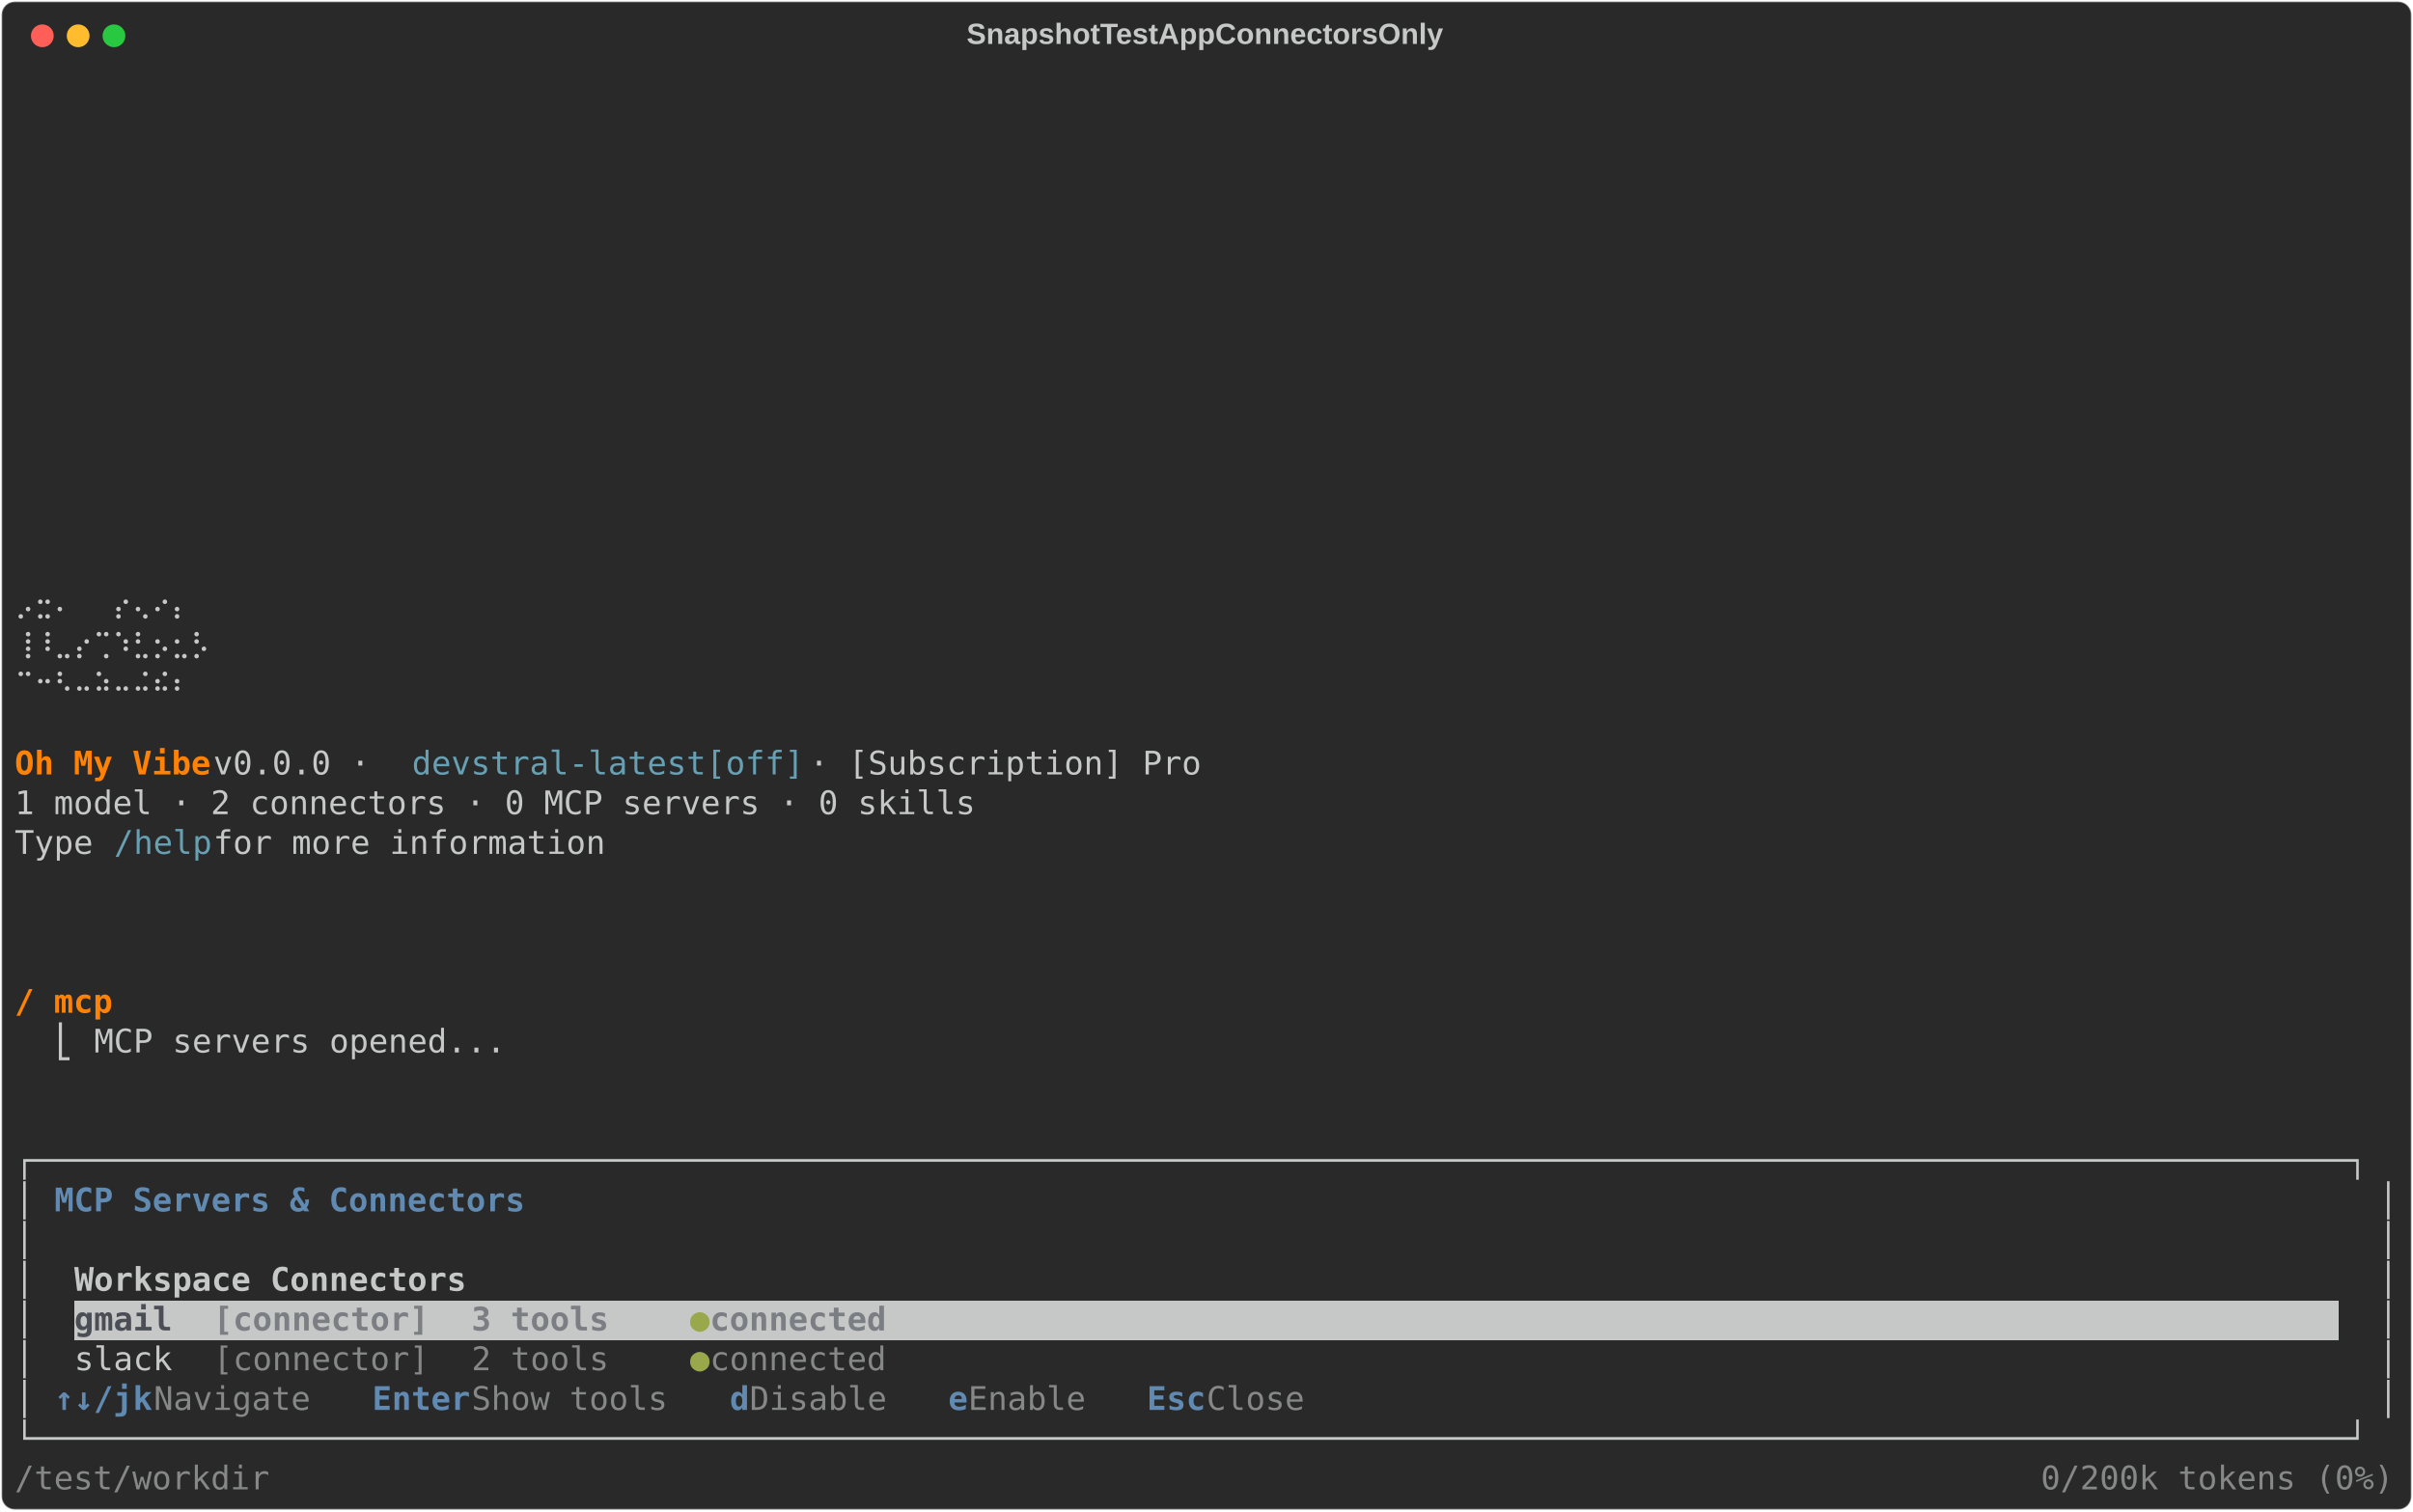
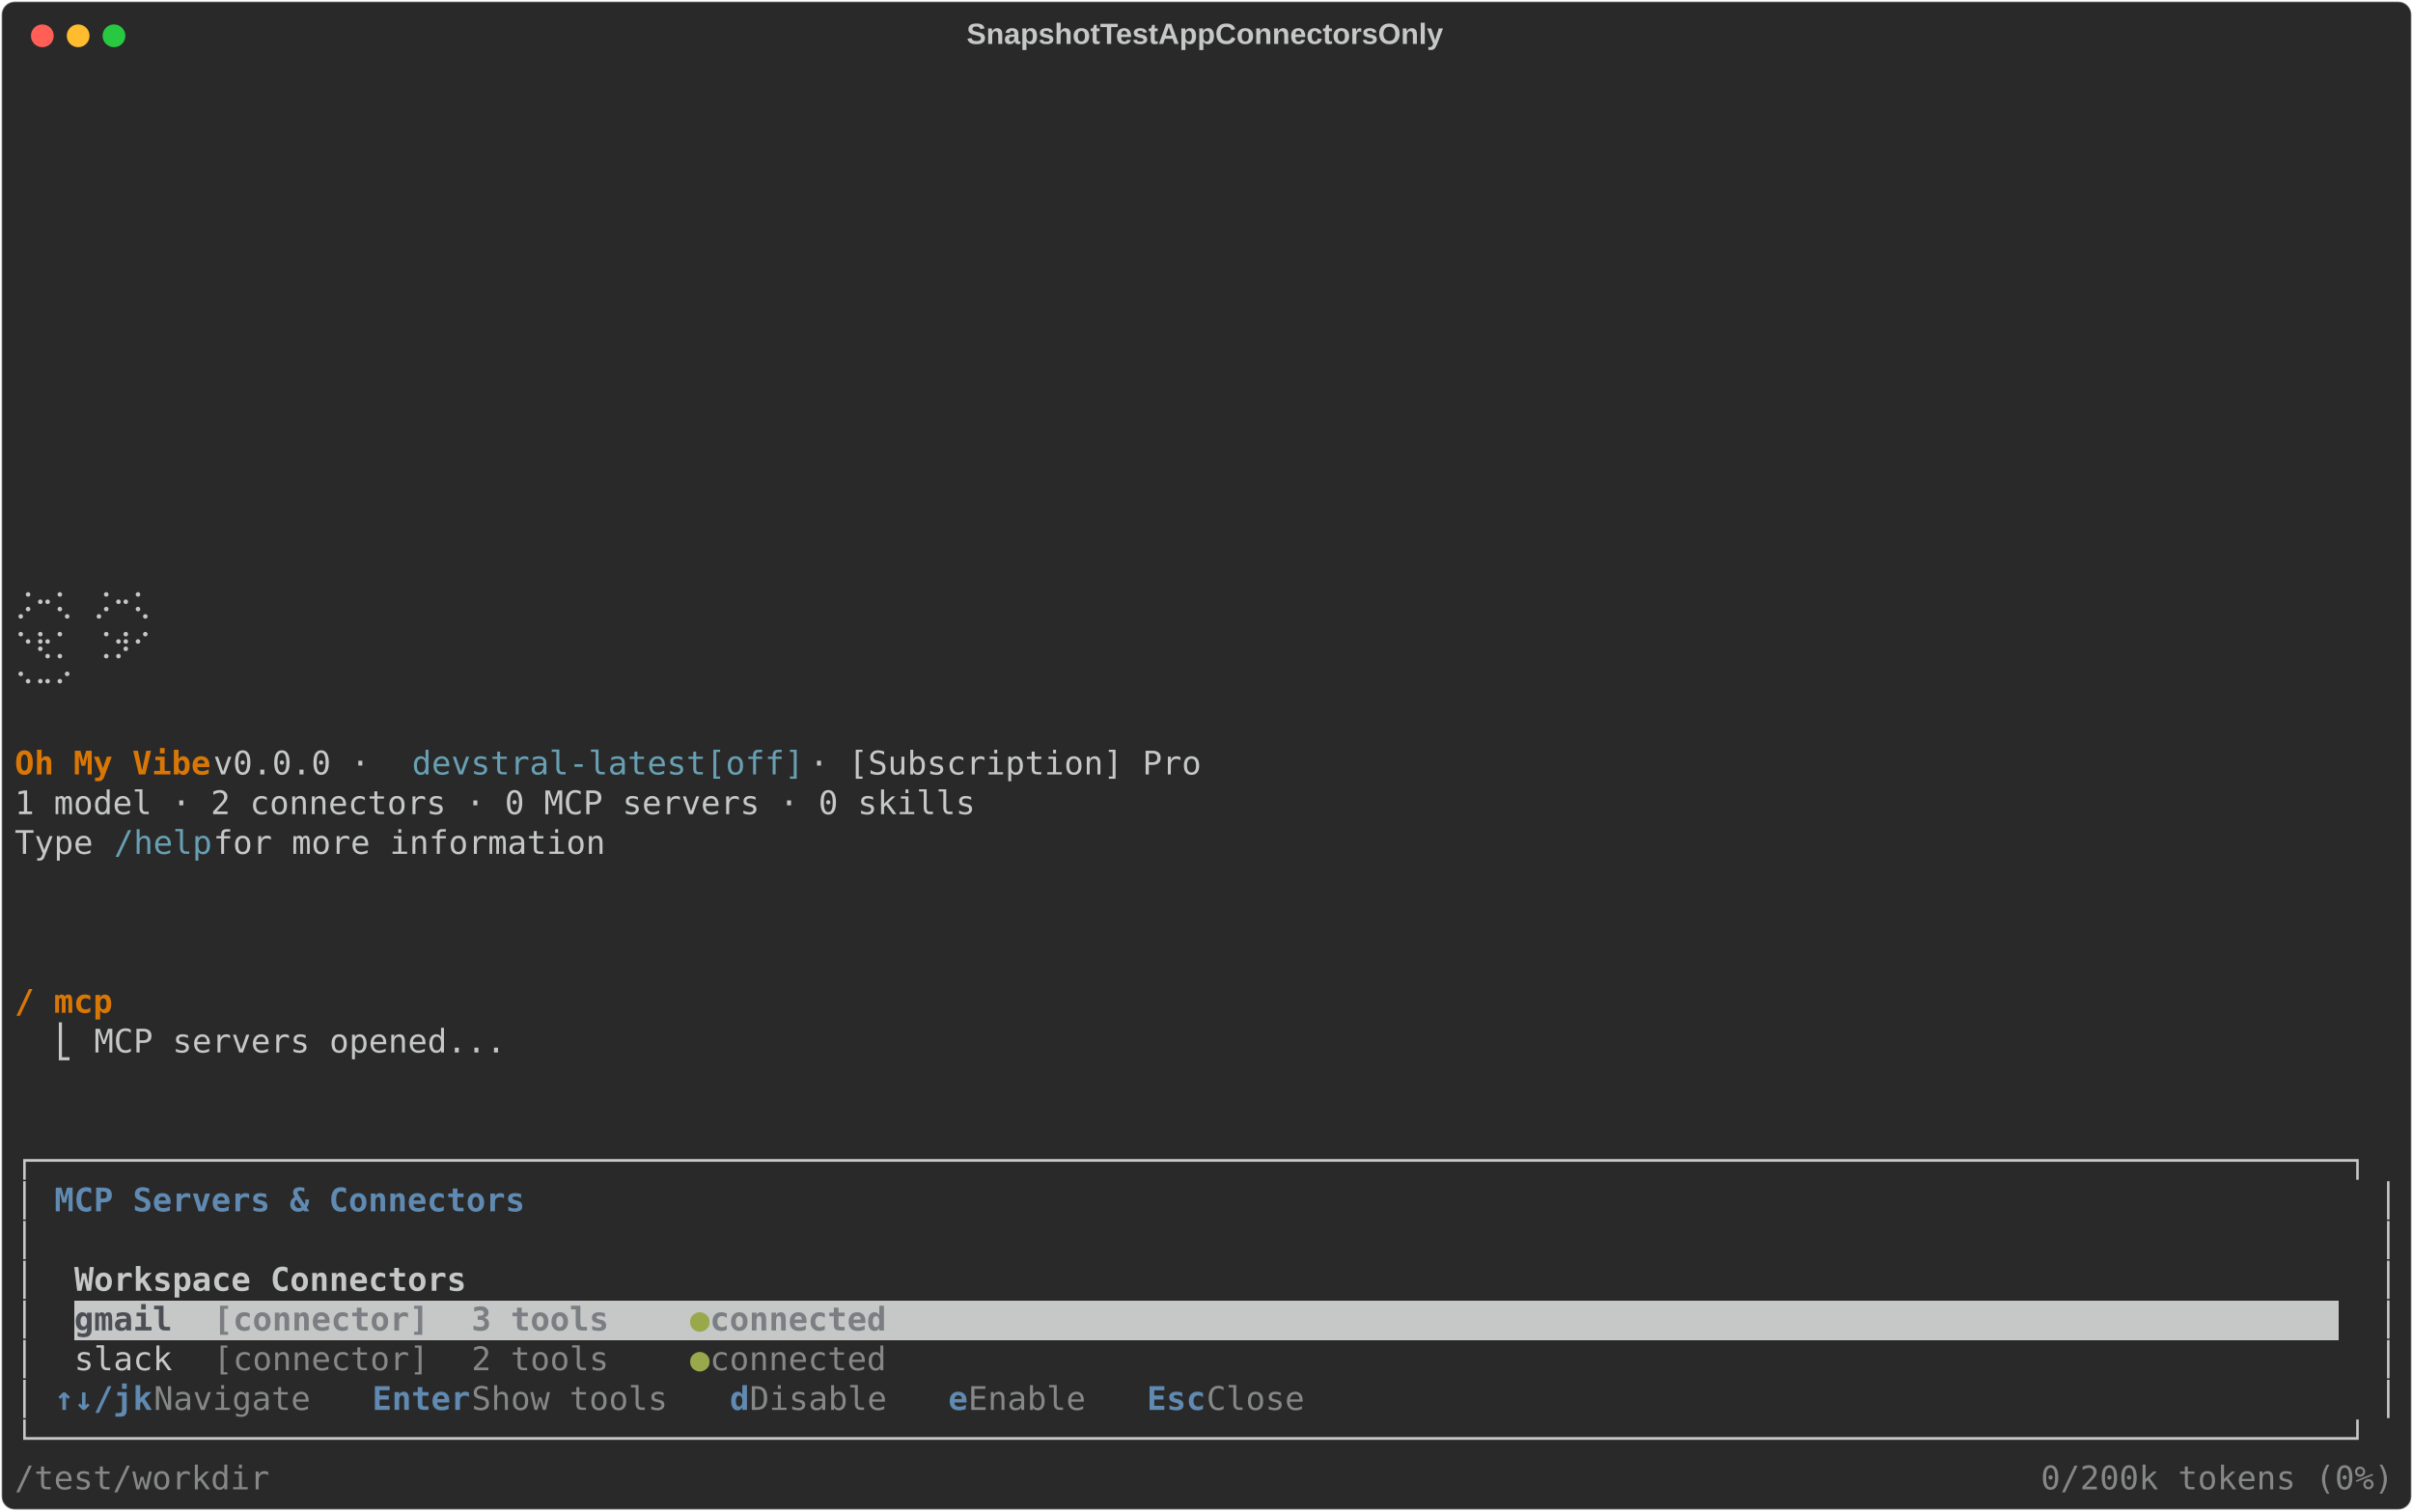
<svg xmlns="http://www.w3.org/2000/svg" class="rich-terminal" viewBox="0 0 1482 928.4">
  <style>

    @font-face {
        font-family: "Fira Code";
        src: local("FiraCode-Regular"),
                url("https://cdnjs.cloudflare.com/ajax/libs/firacode/6.2.0/woff2/FiraCode-Regular.woff2") format("woff2"),
                url("https://cdnjs.cloudflare.com/ajax/libs/firacode/6.2.0/woff/FiraCode-Regular.woff") format("woff");
        font-style: normal;
        font-weight: 400;
    }
    @font-face {
        font-family: "Fira Code";
        src: local("FiraCode-Bold"),
                url("https://cdnjs.cloudflare.com/ajax/libs/firacode/6.2.0/woff2/FiraCode-Bold.woff2") format("woff2"),
                url("https://cdnjs.cloudflare.com/ajax/libs/firacode/6.2.0/woff/FiraCode-Bold.woff") format("woff");
        font-style: bold;
        font-weight: 700;
    }

    .terminal-matrix {
        font-family: Fira Code, monospace;
        font-size: 20px;
        line-height: 24.4px;
        font-variant-east-asian: full-width;
    }

    .terminal-title {
        font-size: 18px;
        font-weight: bold;
        font-family: arial;
    }

    .terminal-r1 { fill: #c5c8c6 }
- .terminal-r2 { fill: #ff8205;font-weight: bold }
+ .terminal-r2 { fill: #d97706;font-weight: bold }
.terminal-r3 { fill: #68a0b3 }
.terminal-r4 { fill: #608ab1;font-weight: bold }
.terminal-r5 { fill: #c5c8c6;font-weight: bold }
.terminal-r6 { fill: #4b4e55;font-weight: bold }
.terminal-r7 { fill: #7b7e82;font-weight: bold }
.terminal-r8 { fill: #98a84b;font-weight: bold }
.terminal-r9 { fill: #868887 }
.terminal-r10 { fill: #98a84b }
    </style>
  <defs>
    <clipPath id="terminal-clip-terminal">
      <rect x="0" y="0" width="1463.0" height="877.4" />
    </clipPath>
    <clipPath id="terminal-line-0">
      <rect x="0" y="1.5" width="1464" height="24.65" />
    </clipPath>
    <clipPath id="terminal-line-1">
      <rect x="0" y="25.9" width="1464" height="24.65" />
    </clipPath>
    <clipPath id="terminal-line-2">
      <rect x="0" y="50.3" width="1464" height="24.65" />
    </clipPath>
    <clipPath id="terminal-line-3">
      <rect x="0" y="74.7" width="1464" height="24.65" />
    </clipPath>
    <clipPath id="terminal-line-4">
      <rect x="0" y="99.1" width="1464" height="24.65" />
    </clipPath>
    <clipPath id="terminal-line-5">
      <rect x="0" y="123.5" width="1464" height="24.65" />
    </clipPath>
    <clipPath id="terminal-line-6">
      <rect x="0" y="147.9" width="1464" height="24.65" />
    </clipPath>
    <clipPath id="terminal-line-7">
      <rect x="0" y="172.3" width="1464" height="24.65" />
    </clipPath>
    <clipPath id="terminal-line-8">
      <rect x="0" y="196.7" width="1464" height="24.65" />
    </clipPath>
    <clipPath id="terminal-line-9">
      <rect x="0" y="221.1" width="1464" height="24.65" />
    </clipPath>
    <clipPath id="terminal-line-10">
      <rect x="0" y="245.5" width="1464" height="24.65" />
    </clipPath>
    <clipPath id="terminal-line-11">
      <rect x="0" y="269.9" width="1464" height="24.65" />
    </clipPath>
    <clipPath id="terminal-line-12">
      <rect x="0" y="294.3" width="1464" height="24.65" />
    </clipPath>
    <clipPath id="terminal-line-13">
      <rect x="0" y="318.7" width="1464" height="24.65" />
    </clipPath>
    <clipPath id="terminal-line-14">
      <rect x="0" y="343.1" width="1464" height="24.65" />
    </clipPath>
    <clipPath id="terminal-line-15">
      <rect x="0" y="367.5" width="1464" height="24.65" />
    </clipPath>
    <clipPath id="terminal-line-16">
      <rect x="0" y="391.9" width="1464" height="24.65" />
    </clipPath>
    <clipPath id="terminal-line-17">
      <rect x="0" y="416.3" width="1464" height="24.65" />
    </clipPath>
    <clipPath id="terminal-line-18">
      <rect x="0" y="440.7" width="1464" height="24.65" />
    </clipPath>
    <clipPath id="terminal-line-19">
      <rect x="0" y="465.1" width="1464" height="24.65" />
    </clipPath>
    <clipPath id="terminal-line-20">
      <rect x="0" y="489.5" width="1464" height="24.65" />
    </clipPath>
    <clipPath id="terminal-line-21">
      <rect x="0" y="513.9" width="1464" height="24.65" />
    </clipPath>
    <clipPath id="terminal-line-22">
      <rect x="0" y="538.3" width="1464" height="24.65" />
    </clipPath>
    <clipPath id="terminal-line-23">
      <rect x="0" y="562.7" width="1464" height="24.65" />
    </clipPath>
    <clipPath id="terminal-line-24">
      <rect x="0" y="587.1" width="1464" height="24.65" />
    </clipPath>
    <clipPath id="terminal-line-25">
      <rect x="0" y="611.5" width="1464" height="24.65" />
    </clipPath>
    <clipPath id="terminal-line-26">
      <rect x="0" y="635.9" width="1464" height="24.65" />
    </clipPath>
    <clipPath id="terminal-line-27">
      <rect x="0" y="660.3" width="1464" height="24.65" />
    </clipPath>
    <clipPath id="terminal-line-28">
      <rect x="0" y="684.7" width="1464" height="24.65" />
    </clipPath>
    <clipPath id="terminal-line-29">
      <rect x="0" y="709.1" width="1464" height="24.65" />
    </clipPath>
    <clipPath id="terminal-line-30">
      <rect x="0" y="733.5" width="1464" height="24.65" />
    </clipPath>
    <clipPath id="terminal-line-31">
      <rect x="0" y="757.9" width="1464" height="24.65" />
    </clipPath>
    <clipPath id="terminal-line-32">
      <rect x="0" y="782.3" width="1464" height="24.65" />
    </clipPath>
    <clipPath id="terminal-line-33">
      <rect x="0" y="806.7" width="1464" height="24.65" />
    </clipPath>
    <clipPath id="terminal-line-34">
      <rect x="0" y="831.1" width="1464" height="24.65" />
    </clipPath>
  </defs>
  <rect fill="#292929" stroke="rgba(255,255,255,0.35)" stroke-width="1" x="1" y="1" width="1480" height="926.4" rx="8" />
  <text class="terminal-title" fill="#c5c8c6" text-anchor="middle" x="740" y="27">SnapshotTestAppConnectorsOnly</text>
  <g transform="translate(26,22)">
    <circle cx="0" cy="0" r="7" fill="#ff5f57" />
    <circle cx="22" cy="0" r="7" fill="#febc2e" />
    <circle cx="44" cy="0" r="7" fill="#28c840" />
  </g>
  <g transform="translate(9, 41)" clip-path="url(#terminal-clip-terminal)">
    <rect fill="#c5c8c6" x="36.6" y="757.9" width="85.4" height="24.65" shape-rendering="crispEdges" />
    <rect fill="#c5c8c6" x="122" y="757.9" width="158.6" height="24.65" shape-rendering="crispEdges" />
    <rect fill="#c5c8c6" x="280.6" y="757.9" width="109.8" height="24.65" shape-rendering="crispEdges" />
    <rect fill="#c5c8c6" x="390.4" y="757.9" width="24.4" height="24.65" shape-rendering="crispEdges" />
    <rect fill="#c5c8c6" x="414.8" y="757.9" width="12.2" height="24.65" shape-rendering="crispEdges" />
    <rect fill="#c5c8c6" x="427" y="757.9" width="122" height="24.65" shape-rendering="crispEdges" />
    <rect fill="#c5c8c6" x="549" y="757.9" width="878.4" height="24.65" shape-rendering="crispEdges" />
    <g class="terminal-matrix">
      <text class="terminal-r1" x="1464" y="20" textLength="12.2" clip-path="url(#terminal-line-0)">
</text>
      <text class="terminal-r1" x="1464" y="44.4" textLength="12.2" clip-path="url(#terminal-line-1)">
</text>
      <text class="terminal-r1" x="1464" y="68.8" textLength="12.2" clip-path="url(#terminal-line-2)">
</text>
      <text class="terminal-r1" x="1464" y="93.2" textLength="12.2" clip-path="url(#terminal-line-3)">
</text>
      <text class="terminal-r1" x="1464" y="117.6" textLength="12.2" clip-path="url(#terminal-line-4)">
</text>
      <text class="terminal-r1" x="1464" y="142" textLength="12.2" clip-path="url(#terminal-line-5)">
</text>
      <text class="terminal-r1" x="1464" y="166.4" textLength="12.2" clip-path="url(#terminal-line-6)">
</text>
      <text class="terminal-r1" x="1464" y="190.8" textLength="12.2" clip-path="url(#terminal-line-7)">
</text>
      <text class="terminal-r1" x="1464" y="215.2" textLength="12.2" clip-path="url(#terminal-line-8)">
</text>
      <text class="terminal-r1" x="1464" y="239.6" textLength="12.2" clip-path="url(#terminal-line-9)">
</text>
      <text class="terminal-r1" x="1464" y="264" textLength="12.2" clip-path="url(#terminal-line-10)">
</text>
      <text class="terminal-r1" x="1464" y="288.4" textLength="12.2" clip-path="url(#terminal-line-11)">
</text>
      <text class="terminal-r1" x="1464" y="312.8" textLength="12.2" clip-path="url(#terminal-line-12)">
</text>
-       <text class="terminal-r1" x="0" y="337.2" textLength="134.2" clip-path="url(#terminal-line-13)">  ⡠⣒⠄  ⡔⢄⠔⡄</text>
+       <text class="terminal-r1" x="0" y="337.2" textLength="134.2" clip-path="url(#terminal-line-13)">  ⡨⠒⢅ ⡨⠒⢅  </text>
      <text class="terminal-r1" x="1464" y="337.2" textLength="12.2" clip-path="url(#terminal-line-13)">
</text>
-       <text class="terminal-r1" x="0" y="361.6" textLength="134.2" clip-path="url(#terminal-line-14)"> ⢸⠸⣀⡔⢉⠱⣃⡢⣂⡣</text>
+       <text class="terminal-r1" x="0" y="361.6" textLength="134.2" clip-path="url(#terminal-line-14)">  ⠑⢗⡁ ⢈⡺⠊  </text>
      <text class="terminal-r1" x="1464" y="361.6" textLength="12.2" clip-path="url(#terminal-line-14)">
</text>
-       <text class="terminal-r1" x="0" y="386" textLength="134.2" clip-path="url(#terminal-line-15)">  ⠉⠒⠣⠤⠵⠤⠬⠮⠆</text>
+       <text class="terminal-r1" x="0" y="386" textLength="134.2" clip-path="url(#terminal-line-15)">    ⠑⠒⠊    </text>
      <text class="terminal-r1" x="1464" y="386" textLength="12.2" clip-path="url(#terminal-line-15)">
</text>
      <text class="terminal-r1" x="1464" y="410.4" textLength="12.2" clip-path="url(#terminal-line-16)">
</text>
      <text class="terminal-r2" x="0" y="434.8" textLength="122" clip-path="url(#terminal-line-17)">Oh My Vibe</text>
      <text class="terminal-r1" x="122" y="434.8" textLength="122" clip-path="url(#terminal-line-17)"> v0.0.0 · </text>
      <text class="terminal-r3" x="244" y="434.8" textLength="244" clip-path="url(#terminal-line-17)">devstral-latest[off]</text>
      <text class="terminal-r1" x="488" y="434.8" textLength="256.2" clip-path="url(#terminal-line-17)"> · [Subscription] Pro</text>
      <text class="terminal-r1" x="1464" y="434.8" textLength="12.2" clip-path="url(#terminal-line-17)">
</text>
      <text class="terminal-r1" x="0" y="459.2" textLength="597.8" clip-path="url(#terminal-line-18)">1 model · 2 connectors · 0 MCP servers · 0 skills</text>
      <text class="terminal-r1" x="1464" y="459.2" textLength="12.2" clip-path="url(#terminal-line-18)">
</text>
      <text class="terminal-r1" x="0" y="483.6" textLength="61" clip-path="url(#terminal-line-19)">Type </text>
      <text class="terminal-r3" x="61" y="483.6" textLength="61" clip-path="url(#terminal-line-19)">/help</text>
      <text class="terminal-r1" x="122" y="483.6" textLength="256.2" clip-path="url(#terminal-line-19)"> for more information</text>
      <text class="terminal-r1" x="1464" y="483.6" textLength="12.2" clip-path="url(#terminal-line-19)">
</text>
      <text class="terminal-r1" x="1464" y="508" textLength="12.2" clip-path="url(#terminal-line-20)">
</text>
      <text class="terminal-r1" x="1464" y="532.4" textLength="12.2" clip-path="url(#terminal-line-21)">
</text>
      <text class="terminal-r1" x="1464" y="556.8" textLength="12.2" clip-path="url(#terminal-line-22)">
</text>
      <text class="terminal-r2" x="0" y="581.2" textLength="61" clip-path="url(#terminal-line-23)">/ mcp</text>
      <text class="terminal-r1" x="1464" y="581.2" textLength="12.2" clip-path="url(#terminal-line-23)">
</text>
      <text class="terminal-r1" x="24.4" y="605.6" textLength="12.2" clip-path="url(#terminal-line-24)">⎣</text>
      <text class="terminal-r1" x="48.8" y="605.6" textLength="256.2" clip-path="url(#terminal-line-24)">MCP servers opened...</text>
      <text class="terminal-r1" x="1464" y="605.6" textLength="12.2" clip-path="url(#terminal-line-24)">
</text>
      <text class="terminal-r1" x="1464" y="630" textLength="12.2" clip-path="url(#terminal-line-25)">
</text>
      <text class="terminal-r1" x="1464" y="654.4" textLength="12.2" clip-path="url(#terminal-line-26)">
</text>
      <text class="terminal-r1" x="0" y="678.8" textLength="1464" clip-path="url(#terminal-line-27)">┌──────────────────────────────────────────────────────────────────────────────────────────────────────────────────────┐</text>
      <text class="terminal-r1" x="1464" y="678.8" textLength="12.2" clip-path="url(#terminal-line-27)">
</text>
      <text class="terminal-r1" x="0" y="703.2" textLength="12.2" clip-path="url(#terminal-line-28)">│</text>
      <text class="terminal-r4" x="24.4" y="703.2" textLength="292.8" clip-path="url(#terminal-line-28)">MCP Servers &amp; Connectors</text>
      <text class="terminal-r1" x="1451.8" y="703.2" textLength="12.2" clip-path="url(#terminal-line-28)">│</text>
      <text class="terminal-r1" x="1464" y="703.2" textLength="12.2" clip-path="url(#terminal-line-28)">
</text>
      <text class="terminal-r1" x="0" y="727.6" textLength="12.2" clip-path="url(#terminal-line-29)">│</text>
      <text class="terminal-r1" x="1451.8" y="727.6" textLength="12.2" clip-path="url(#terminal-line-29)">│</text>
      <text class="terminal-r1" x="1464" y="727.6" textLength="12.2" clip-path="url(#terminal-line-29)">
</text>
      <text class="terminal-r1" x="0" y="752" textLength="12.2" clip-path="url(#terminal-line-30)">│</text>
      <text class="terminal-r5" x="36.6" y="752" textLength="244" clip-path="url(#terminal-line-30)">Workspace Connectors</text>
      <text class="terminal-r1" x="1451.8" y="752" textLength="12.2" clip-path="url(#terminal-line-30)">│</text>
      <text class="terminal-r1" x="1464" y="752" textLength="12.2" clip-path="url(#terminal-line-30)">
</text>
      <text class="terminal-r1" x="0" y="776.4" textLength="12.2" clip-path="url(#terminal-line-31)">│</text>
      <text class="terminal-r6" x="36.6" y="776.4" textLength="85.4" clip-path="url(#terminal-line-31)">  gmail</text>
      <text class="terminal-r7" x="122" y="776.4" textLength="158.6" clip-path="url(#terminal-line-31)">  [connector]</text>
      <text class="terminal-r7" x="280.6" y="776.4" textLength="109.8" clip-path="url(#terminal-line-31)">  3 tools</text>
      <text class="terminal-r8" x="414.8" y="776.4" textLength="12.2" clip-path="url(#terminal-line-31)">●</text>
      <text class="terminal-r7" x="427" y="776.4" textLength="122" clip-path="url(#terminal-line-31)"> connected</text>
      <text class="terminal-r1" x="1451.8" y="776.4" textLength="12.2" clip-path="url(#terminal-line-31)">│</text>
      <text class="terminal-r1" x="1464" y="776.4" textLength="12.2" clip-path="url(#terminal-line-31)">
</text>
      <text class="terminal-r1" x="0" y="800.8" textLength="12.2" clip-path="url(#terminal-line-32)">│</text>
      <text class="terminal-r1" x="36.6" y="800.8" textLength="85.4" clip-path="url(#terminal-line-32)">  slack</text>
      <text class="terminal-r9" x="122" y="800.8" textLength="158.6" clip-path="url(#terminal-line-32)">  [connector]</text>
      <text class="terminal-r9" x="280.6" y="800.8" textLength="109.8" clip-path="url(#terminal-line-32)">  2 tools</text>
      <text class="terminal-r10" x="414.8" y="800.8" textLength="12.2" clip-path="url(#terminal-line-32)">●</text>
      <text class="terminal-r9" x="427" y="800.8" textLength="122" clip-path="url(#terminal-line-32)"> connected</text>
      <text class="terminal-r1" x="1451.8" y="800.8" textLength="12.2" clip-path="url(#terminal-line-32)">│</text>
      <text class="terminal-r1" x="1464" y="800.8" textLength="12.2" clip-path="url(#terminal-line-32)">
</text>
      <text class="terminal-r1" x="0" y="825.2" textLength="12.2" clip-path="url(#terminal-line-33)">│</text>
      <text class="terminal-r4" x="24.4" y="825.2" textLength="61" clip-path="url(#terminal-line-33)">↑↓/jk</text>
      <text class="terminal-r9" x="85.4" y="825.2" textLength="134.2" clip-path="url(#terminal-line-33)"> Navigate  </text>
      <text class="terminal-r4" x="219.6" y="825.2" textLength="61" clip-path="url(#terminal-line-33)">Enter</text>
      <text class="terminal-r9" x="280.6" y="825.2" textLength="158.6" clip-path="url(#terminal-line-33)"> Show tools  </text>
      <text class="terminal-r4" x="439.2" y="825.2" textLength="12.2" clip-path="url(#terminal-line-33)">d</text>
      <text class="terminal-r9" x="451.4" y="825.2" textLength="122" clip-path="url(#terminal-line-33)"> Disable  </text>
      <text class="terminal-r4" x="573.4" y="825.2" textLength="12.2" clip-path="url(#terminal-line-33)">e</text>
      <text class="terminal-r9" x="585.6" y="825.2" textLength="109.8" clip-path="url(#terminal-line-33)"> Enable  </text>
      <text class="terminal-r4" x="695.4" y="825.2" textLength="36.6" clip-path="url(#terminal-line-33)">Esc</text>
      <text class="terminal-r9" x="732" y="825.2" textLength="73.2" clip-path="url(#terminal-line-33)"> Close</text>
      <text class="terminal-r1" x="1451.8" y="825.2" textLength="12.2" clip-path="url(#terminal-line-33)">│</text>
      <text class="terminal-r1" x="1464" y="825.2" textLength="12.2" clip-path="url(#terminal-line-33)">
</text>
      <text class="terminal-r1" x="0" y="849.6" textLength="1464" clip-path="url(#terminal-line-34)">└──────────────────────────────────────────────────────────────────────────────────────────────────────────────────────┘</text>
      <text class="terminal-r1" x="1464" y="849.6" textLength="12.2" clip-path="url(#terminal-line-34)">
</text>
      <text class="terminal-r9" x="0" y="874" textLength="158.6" clip-path="url(#terminal-line-35)">/test/workdir</text>
      <text class="terminal-r9" x="1244.4" y="874" textLength="219.6" clip-path="url(#terminal-line-35)">0/200k tokens (0%)</text>
    </g>
  </g>
</svg>
